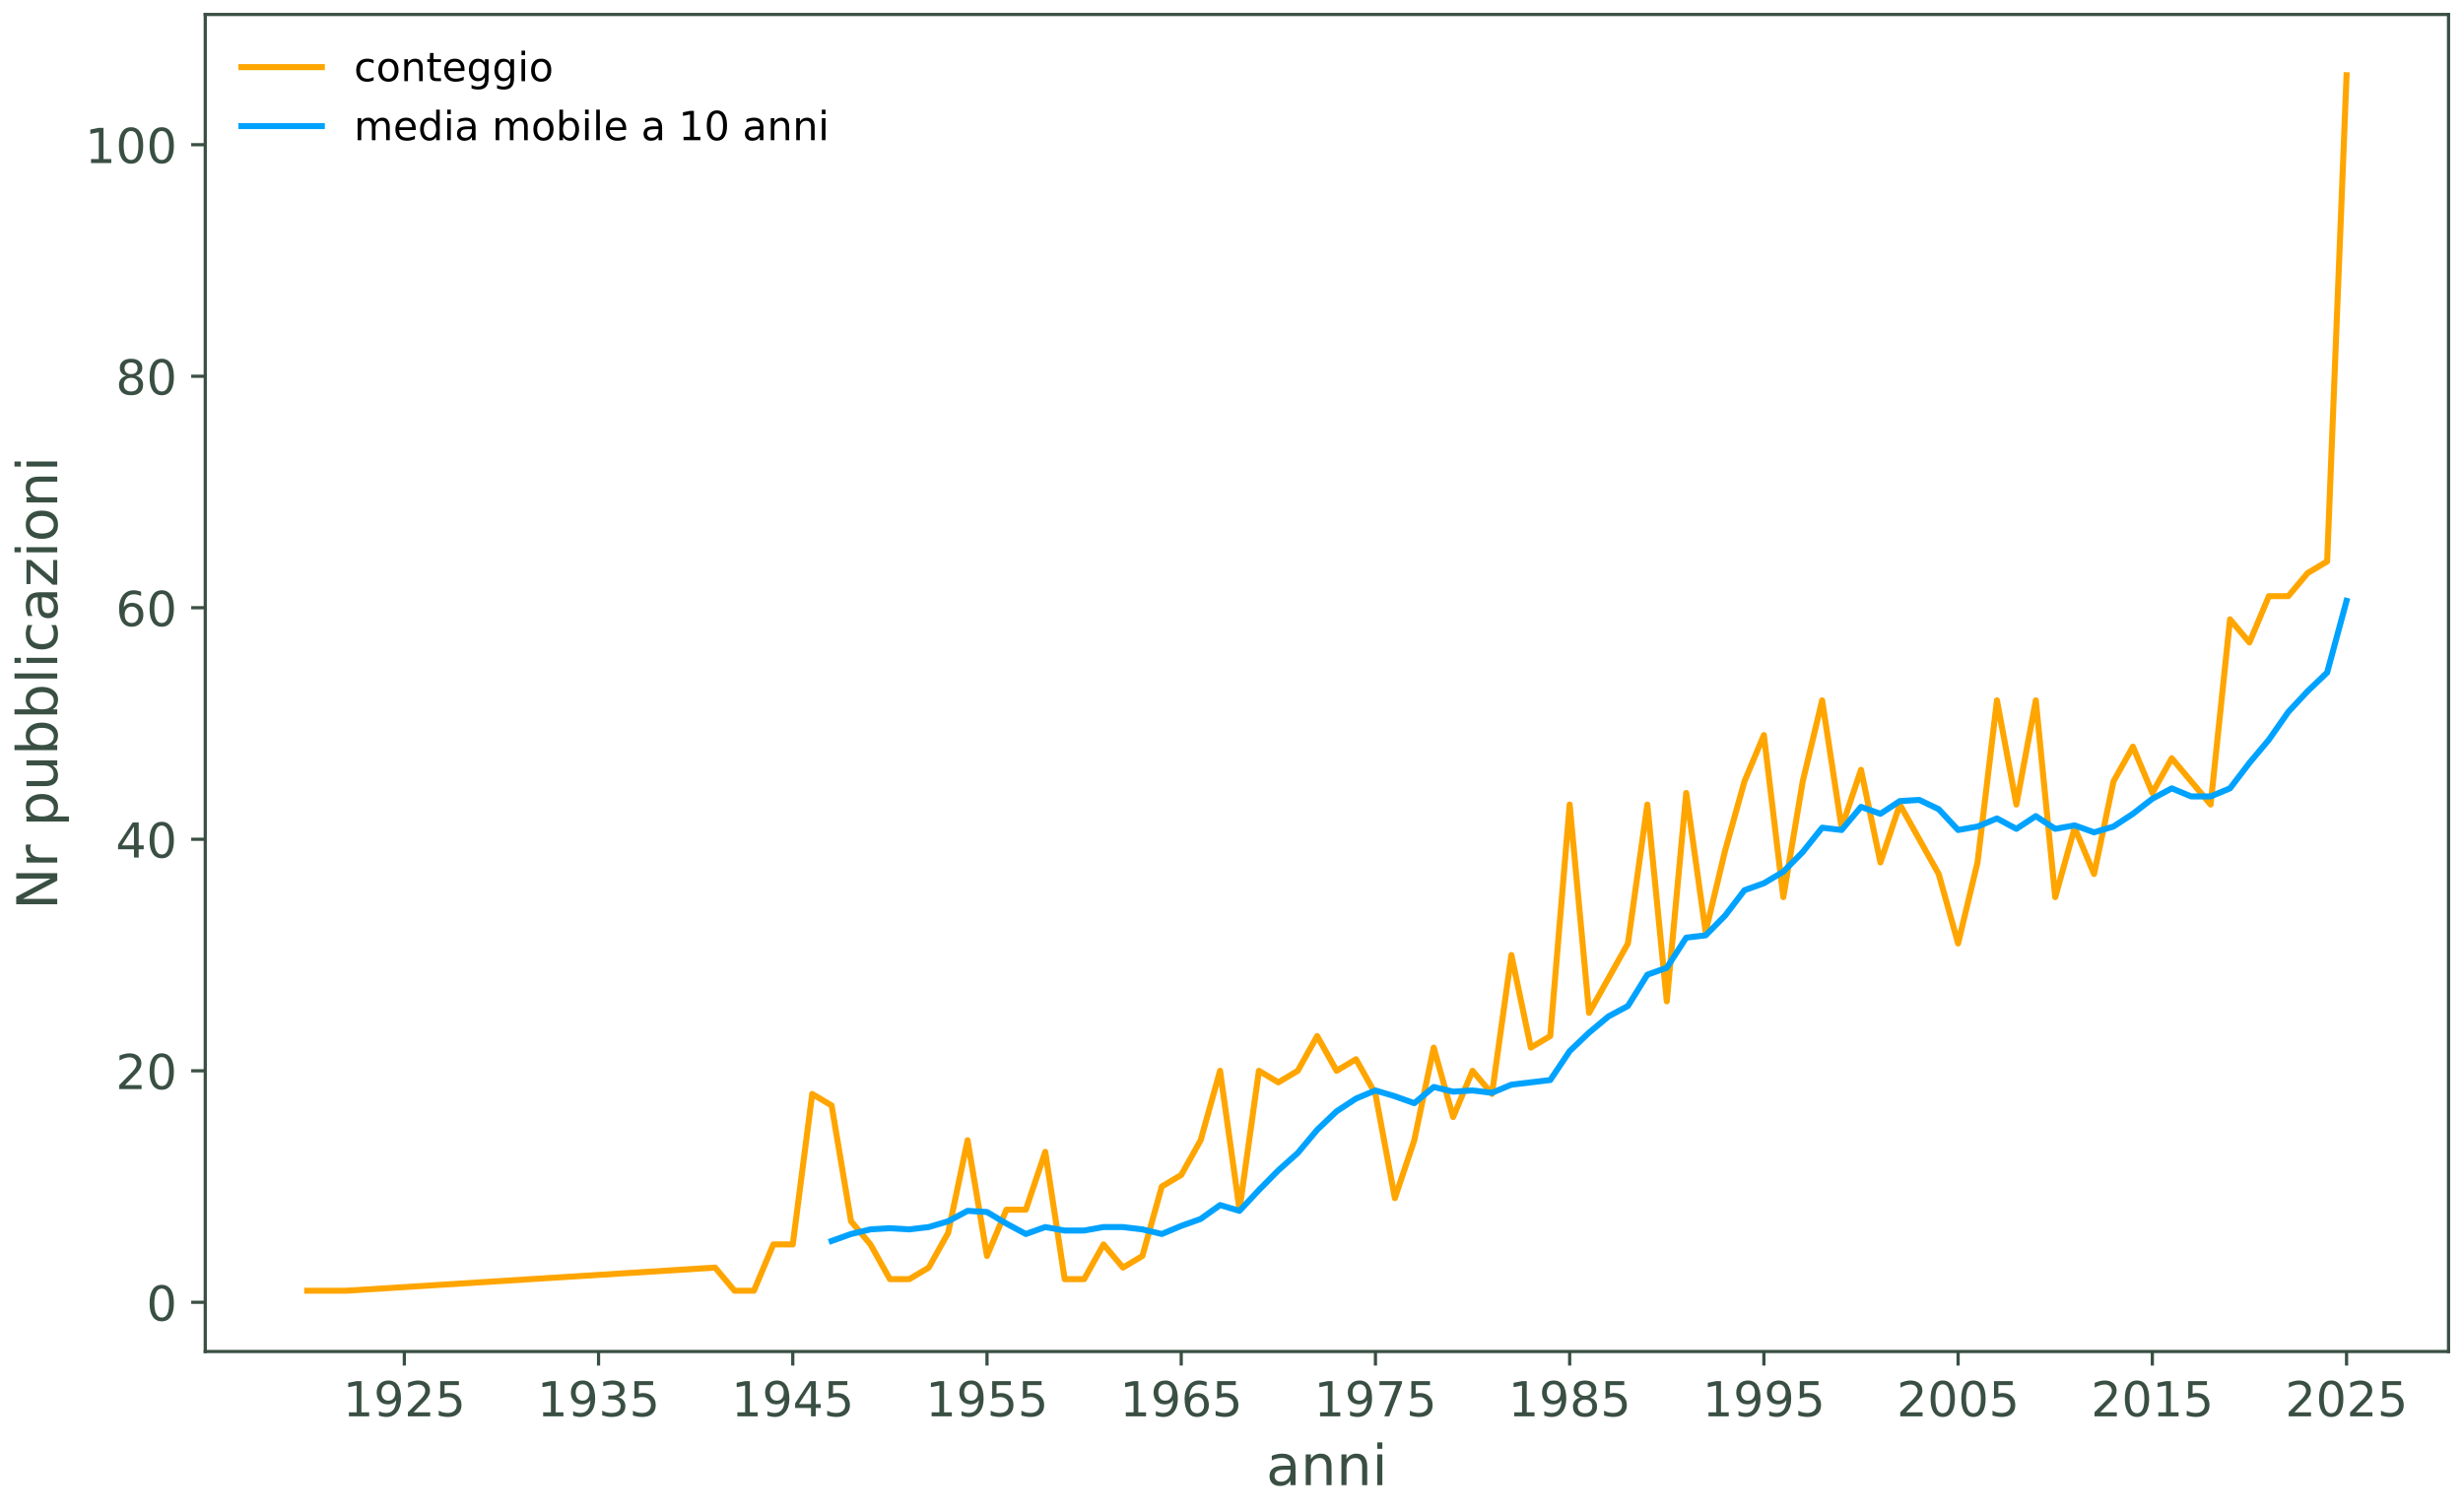
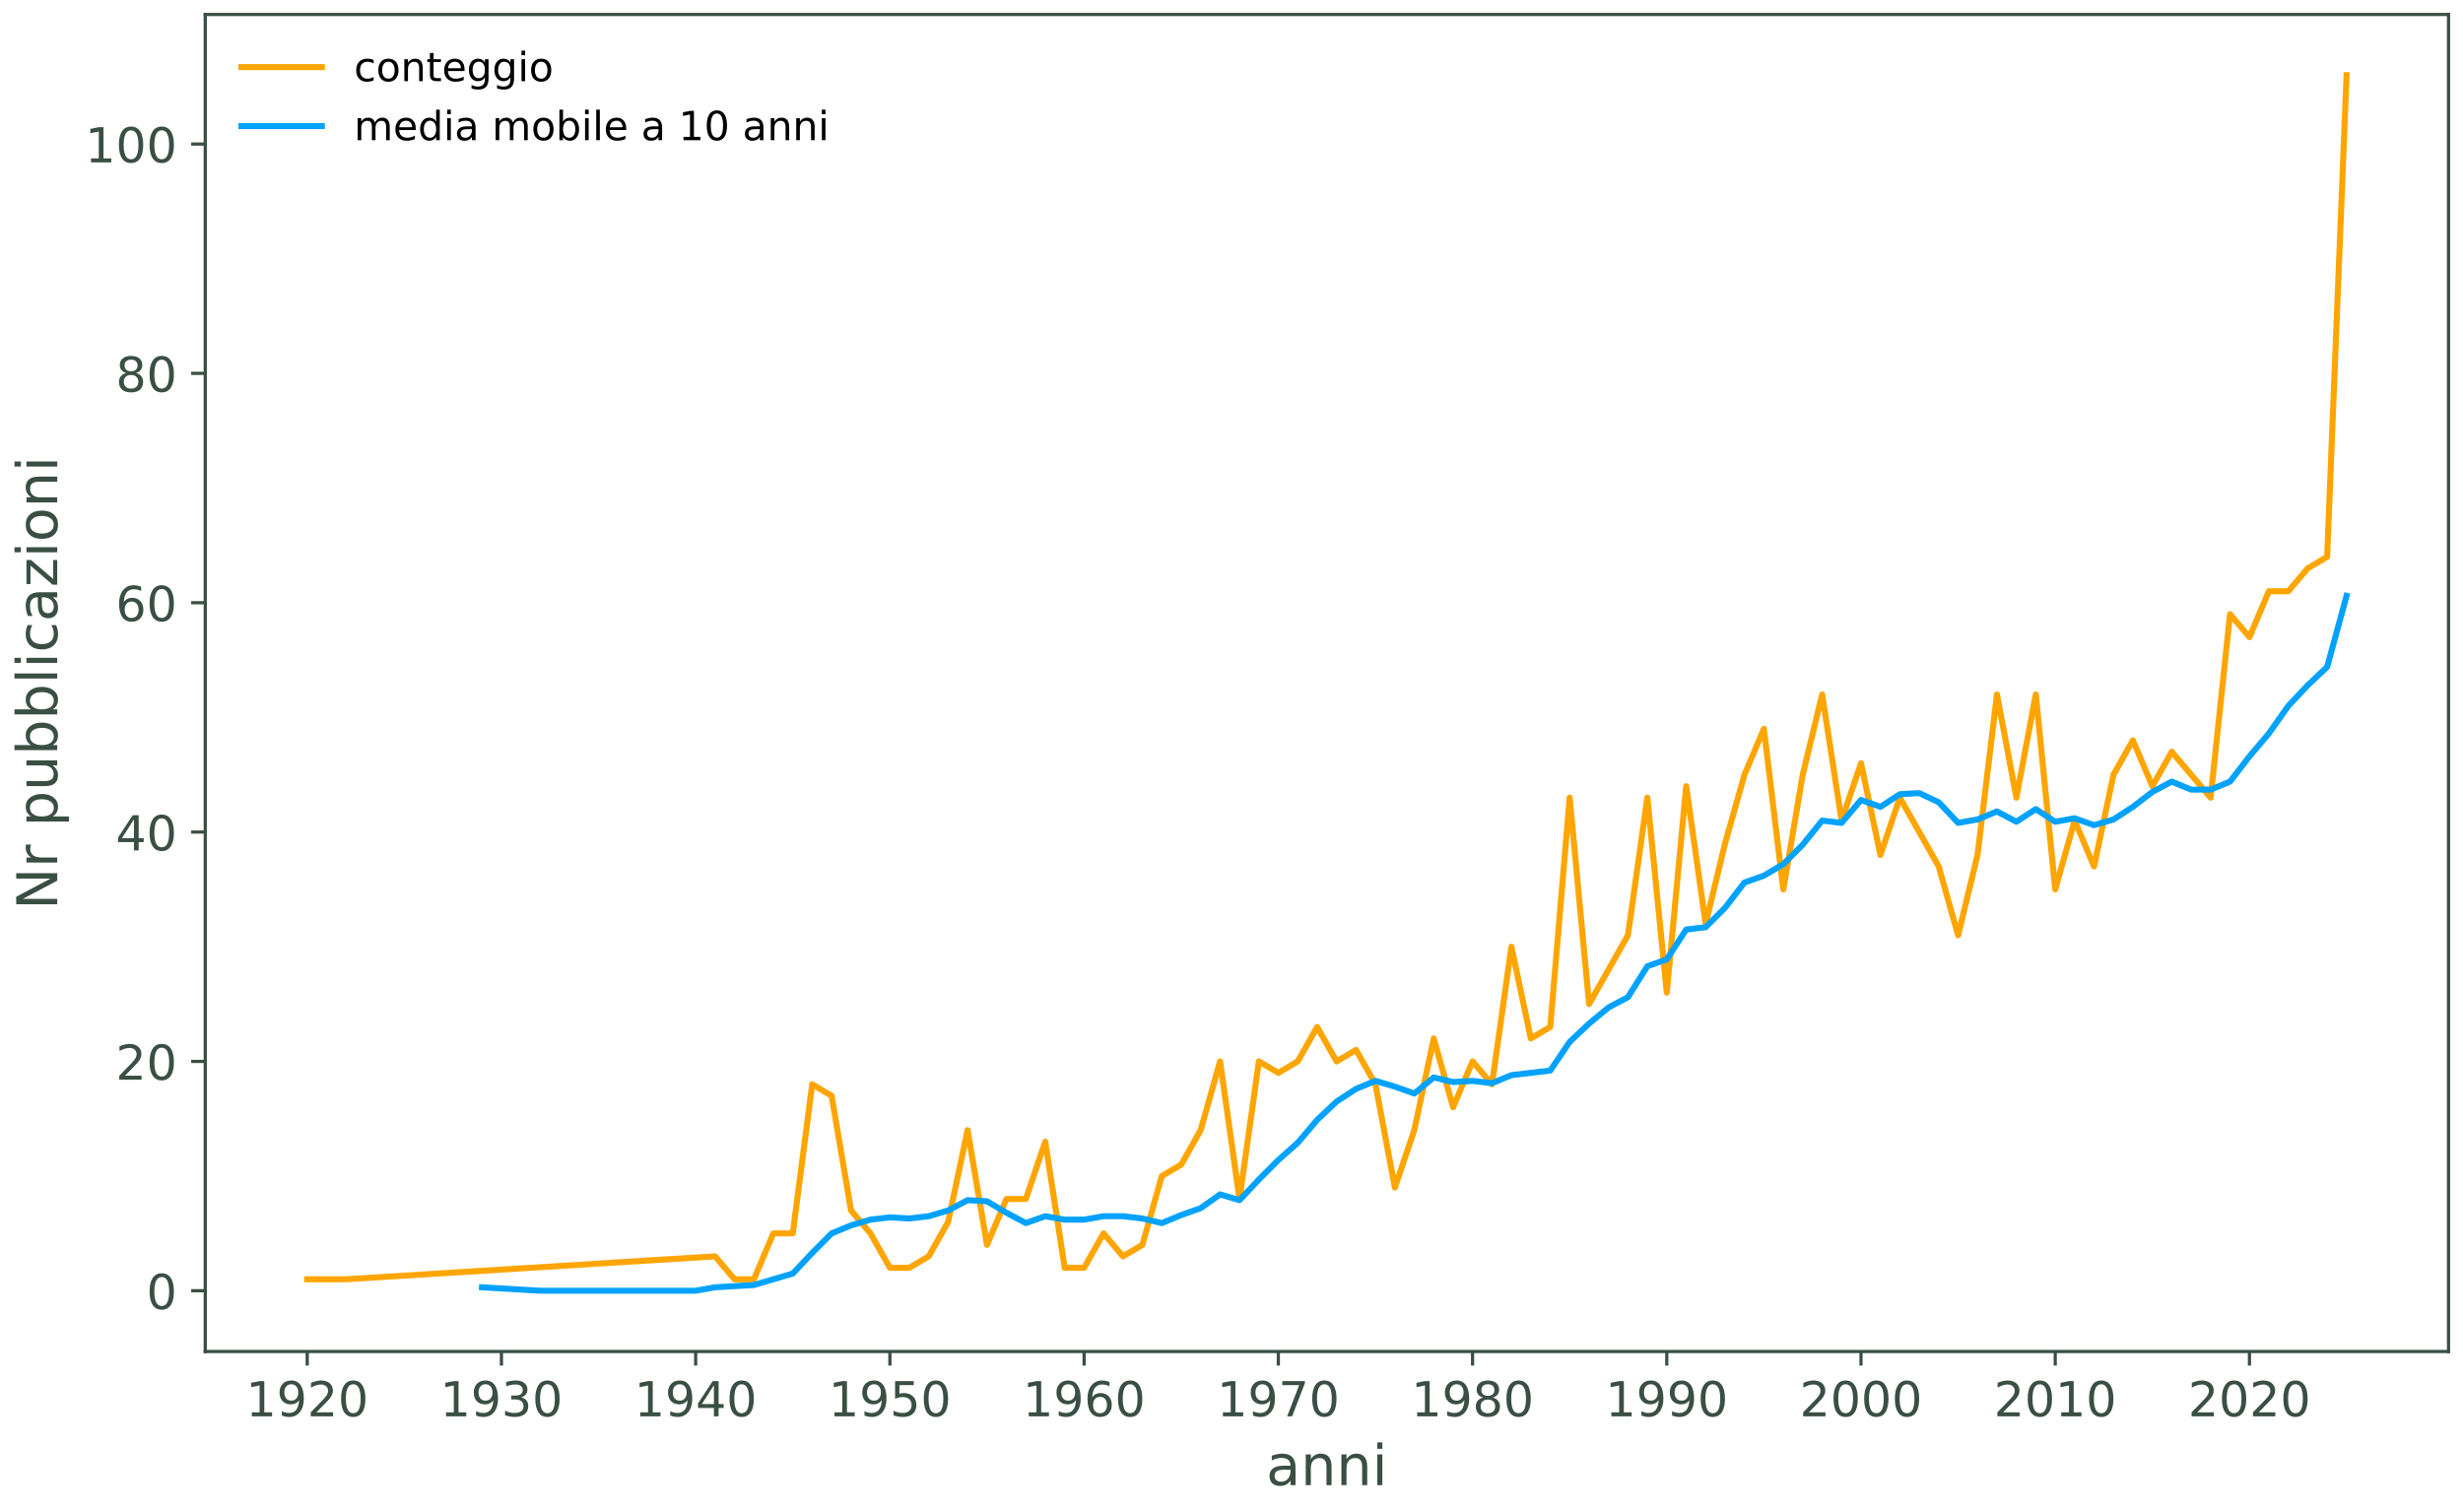
<svg xmlns="http://www.w3.org/2000/svg" xmlns:xlink="http://www.w3.org/1999/xlink" width="612.654pt" height="376.003pt" viewBox="0 0 612.654 376.003" version="1.1">
  <defs>
    <style type="text/css">*{stroke-linejoin: round; stroke-linecap: butt}</style>
  </defs>
  <g id="figure_1">
    <g id="patch_1">
      <path d="M 0 376.003  L 612.654 376.003  L 612.654 0  L 0 0  L 0 376.003  z " style="fill: none" />
    </g>
    <g id="axes_1">
      <g id="patch_2">
        <path d="M 51.054 336.24  L 609.054 336.24  L 609.054 3.6  L 51.054 3.6  L 51.054 336.24  z " style="fill: none" />
      </g>
      <g id="matplotlib.axis_1">
        <g id="xtick_1">
          <g id="line2d_1">
            <defs>
-               <path id="med7c247eee" d="M 0 0  L 0 3.5  " style="stroke: #3a4f43; stroke-width: 0.8" />
-             </defs>
-             <g>
-               <use xlink:href="#med7c247eee" x="100.574" y="336.24" style="fill: #3a4f43; stroke: #3a4f43; stroke-width: 0.8" />
+               <path id="m55cbb64f24" d="M 0 0  L 0 3.5  " style="stroke: #3a4f43; stroke-width: 0.8" />
+             </defs>
+             <g>
+               <use xlink:href="#m55cbb64f24" x="76.418" y="336.24" style="fill: #3a4f43; stroke: #3a4f43; stroke-width: 0.8" />
            </g>
          </g>
          <g id="text_1">
-             <g style="fill: #3a4f43" transform="translate(85.30386 352.3581) scale(0.12 -0.12)">
+             <g style="fill: #3a4f43" transform="translate(61.14801 352.3581) scale(0.12 -0.12)">
              <defs>
                <path id="DejaVuSans-31" d="M 794 531  L 1825 531  L 1825 4091  L 703 3866  L 703 4441  L 1819 4666  L 2450 4666  L 2450 531  L 3481 531  L 3481 0  L 794 0  L 794 531  z " transform="scale(0.015625)" />
                <path id="DejaVuSans-39" d="M 703 97  L 703 672  Q 941 559 1184 500  Q 1428 441 1663 441  Q 2288 441 2617 861  Q 2947 1281 2994 2138  Q 2813 1869 2534 1725  Q 2256 1581 1919 1581  Q 1219 1581 811 2004  Q 403 2428 403 3163  Q 403 3881 828 4315  Q 1253 4750 1959 4750  Q 2769 4750 3195 4129  Q 3622 3509 3622 2328  Q 3622 1225 3098 567  Q 2575 -91 1691 -91  Q 1453 -91 1209 -44  Q 966 3 703 97  z M 1959 2075  Q 2384 2075 2632 2365  Q 2881 2656 2881 3163  Q 2881 3666 2632 3958  Q 2384 4250 1959 4250  Q 1534 4250 1286 3958  Q 1038 3666 1038 3163  Q 1038 2656 1286 2365  Q 1534 2075 1959 2075  z " transform="scale(0.015625)" />
                <path id="DejaVuSans-32" d="M 1228 531  L 3431 531  L 3431 0  L 469 0  L 469 531  Q 828 903 1448 1529  Q 2069 2156 2228 2338  Q 2531 2678 2651 2914  Q 2772 3150 2772 3378  Q 2772 3750 2511 3984  Q 2250 4219 1831 4219  Q 1534 4219 1204 4116  Q 875 4013 500 3803  L 500 4441  Q 881 4594 1212 4672  Q 1544 4750 1819 4750  Q 2544 4750 2975 4387  Q 3406 4025 3406 3419  Q 3406 3131 3298 2873  Q 3191 2616 2906 2266  Q 2828 2175 2409 1742  Q 1991 1309 1228 531  z " transform="scale(0.015625)" />
-                 <path id="DejaVuSans-35" d="M 691 4666  L 3169 4666  L 3169 4134  L 1269 4134  L 1269 2991  Q 1406 3038 1543 3061  Q 1681 3084 1819 3084  Q 2600 3084 3056 2656  Q 3513 2228 3513 1497  Q 3513 744 3044 326  Q 2575 -91 1722 -91  Q 1428 -91 1123 -41  Q 819 9 494 109  L 494 744  Q 775 591 1075 516  Q 1375 441 1709 441  Q 2250 441 2565 725  Q 2881 1009 2881 1497  Q 2881 1984 2565 2268  Q 2250 2553 1709 2553  Q 1456 2553 1204 2497  Q 953 2441 691 2322  L 691 4666  z " transform="scale(0.015625)" />
+                 <path id="DejaVuSans-30" d="M 2034 4250  Q 1547 4250 1301 3770  Q 1056 3291 1056 2328  Q 1056 1369 1301 889  Q 1547 409 2034 409  Q 2525 409 2770 889  Q 3016 1369 3016 2328  Q 3016 3291 2770 3770  Q 2525 4250 2034 4250  z M 2034 4750  Q 2819 4750 3233 4129  Q 3647 3509 3647 2328  Q 3647 1150 3233 529  Q 2819 -91 2034 -91  Q 1250 -91 836 529  Q 422 1150 422 2328  Q 422 3509 836 4129  Q 1250 4750 2034 4750  z " transform="scale(0.015625)" />
              </defs>
              <use xlink:href="#DejaVuSans-31" />
              <use xlink:href="#DejaVuSans-39" transform="translate(63.62305 0)" />
              <use xlink:href="#DejaVuSans-32" transform="translate(127.2461 0)" />
-               <use xlink:href="#DejaVuSans-35" transform="translate(190.8691 0)" />
+               <use xlink:href="#DejaVuSans-30" transform="translate(190.8691 0)" />
            </g>
          </g>
        </g>
        <g id="xtick_2">
          <g id="line2d_2">
            <g>
-               <use xlink:href="#med7c247eee" x="148.886" y="336.24" style="fill: #3a4f43; stroke: #3a4f43; stroke-width: 0.8" />
+               <use xlink:href="#m55cbb64f24" x="124.73" y="336.24" style="fill: #3a4f43; stroke: #3a4f43; stroke-width: 0.8" />
            </g>
          </g>
          <g id="text_2">
-             <g style="fill: #3a4f43" transform="translate(133.6155 352.3581) scale(0.12 -0.12)">
+             <g style="fill: #3a4f43" transform="translate(109.4597 352.3581) scale(0.12 -0.12)">
              <defs>
                <path id="DejaVuSans-33" d="M 2597 2516  Q 3050 2419 3304 2112  Q 3559 1806 3559 1356  Q 3559 666 3084 287  Q 2609 -91 1734 -91  Q 1441 -91 1130 -33  Q 819 25 488 141  L 488 750  Q 750 597 1062 519  Q 1375 441 1716 441  Q 2309 441 2620 675  Q 2931 909 2931 1356  Q 2931 1769 2642 2001  Q 2353 2234 1838 2234  L 1294 2234  L 1294 2753  L 1863 2753  Q 2328 2753 2575 2939  Q 2822 3125 2822 3475  Q 2822 3834 2567 4026  Q 2313 4219 1838 4219  Q 1578 4219 1281 4162  Q 984 4106 628 3988  L 628 4550  Q 988 4650 1302 4700  Q 1616 4750 1894 4750  Q 2613 4750 3031 4423  Q 3450 4097 3450 3541  Q 3450 3153 3228 2886  Q 3006 2619 2597 2516  z " transform="scale(0.015625)" />
              </defs>
              <use xlink:href="#DejaVuSans-31" />
              <use xlink:href="#DejaVuSans-39" transform="translate(63.62305 0)" />
              <use xlink:href="#DejaVuSans-33" transform="translate(127.2461 0)" />
-               <use xlink:href="#DejaVuSans-35" transform="translate(190.8691 0)" />
+               <use xlink:href="#DejaVuSans-30" transform="translate(190.8691 0)" />
            </g>
          </g>
        </g>
        <g id="xtick_3">
          <g id="line2d_3">
            <g>
-               <use xlink:href="#med7c247eee" x="197.197" y="336.24" style="fill: #3a4f43; stroke: #3a4f43; stroke-width: 0.8" />
+               <use xlink:href="#m55cbb64f24" x="173.041" y="336.24" style="fill: #3a4f43; stroke: #3a4f43; stroke-width: 0.8" />
            </g>
          </g>
          <g id="text_3">
-             <g style="fill: #3a4f43" transform="translate(181.9272 352.3581) scale(0.12 -0.12)">
+             <g style="fill: #3a4f43" transform="translate(157.7714 352.3581) scale(0.12 -0.12)">
              <defs>
                <path id="DejaVuSans-34" d="M 2419 4116  L 825 1625  L 2419 1625  L 2419 4116  z M 2253 4666  L 3047 4666  L 3047 1625  L 3713 1625  L 3713 1100  L 3047 1100  L 3047 0  L 2419 0  L 2419 1100  L 313 1100  L 313 1709  L 2253 4666  z " transform="scale(0.015625)" />
              </defs>
              <use xlink:href="#DejaVuSans-31" />
              <use xlink:href="#DejaVuSans-39" transform="translate(63.62305 0)" />
              <use xlink:href="#DejaVuSans-34" transform="translate(127.2461 0)" />
-               <use xlink:href="#DejaVuSans-35" transform="translate(190.8691 0)" />
+               <use xlink:href="#DejaVuSans-30" transform="translate(190.8691 0)" />
            </g>
          </g>
        </g>
        <g id="xtick_4">
          <g id="line2d_4">
            <g>
-               <use xlink:href="#med7c247eee" x="245.509" y="336.24" style="fill: #3a4f43; stroke: #3a4f43; stroke-width: 0.8" />
+               <use xlink:href="#m55cbb64f24" x="221.353" y="336.24" style="fill: #3a4f43; stroke: #3a4f43; stroke-width: 0.8" />
            </g>
          </g>
          <g id="text_4">
-             <g style="fill: #3a4f43" transform="translate(230.2389 352.3581) scale(0.12 -0.12)">
+             <g style="fill: #3a4f43" transform="translate(206.0831 352.3581) scale(0.12 -0.12)">
+               <defs>
+                 <path id="DejaVuSans-35" d="M 691 4666  L 3169 4666  L 3169 4134  L 1269 4134  L 1269 2991  Q 1406 3038 1543 3061  Q 1681 3084 1819 3084  Q 2600 3084 3056 2656  Q 3513 2228 3513 1497  Q 3513 744 3044 326  Q 2575 -91 1722 -91  Q 1428 -91 1123 -41  Q 819 9 494 109  L 494 744  Q 775 591 1075 516  Q 1375 441 1709 441  Q 2250 441 2565 725  Q 2881 1009 2881 1497  Q 2881 1984 2565 2268  Q 2250 2553 1709 2553  Q 1456 2553 1204 2497  Q 953 2441 691 2322  L 691 4666  z " transform="scale(0.015625)" />
+               </defs>
              <use xlink:href="#DejaVuSans-31" />
              <use xlink:href="#DejaVuSans-39" transform="translate(63.62305 0)" />
              <use xlink:href="#DejaVuSans-35" transform="translate(127.2461 0)" />
-               <use xlink:href="#DejaVuSans-35" transform="translate(190.8691 0)" />
+               <use xlink:href="#DejaVuSans-30" transform="translate(190.8691 0)" />
            </g>
          </g>
        </g>
        <g id="xtick_5">
          <g id="line2d_5">
            <g>
-               <use xlink:href="#med7c247eee" x="293.821" y="336.24" style="fill: #3a4f43; stroke: #3a4f43; stroke-width: 0.8" />
+               <use xlink:href="#m55cbb64f24" x="269.665" y="336.24" style="fill: #3a4f43; stroke: #3a4f43; stroke-width: 0.8" />
            </g>
          </g>
          <g id="text_5">
-             <g style="fill: #3a4f43" transform="translate(278.5506 352.3581) scale(0.12 -0.12)">
+             <g style="fill: #3a4f43" transform="translate(254.3948 352.3581) scale(0.12 -0.12)">
              <defs>
                <path id="DejaVuSans-36" d="M 2113 2584  Q 1688 2584 1439 2293  Q 1191 2003 1191 1497  Q 1191 994 1439 701  Q 1688 409 2113 409  Q 2538 409 2786 701  Q 3034 994 3034 1497  Q 3034 2003 2786 2293  Q 2538 2584 2113 2584  z M 3366 4563  L 3366 3988  Q 3128 4100 2886 4159  Q 2644 4219 2406 4219  Q 1781 4219 1451 3797  Q 1122 3375 1075 2522  Q 1259 2794 1537 2939  Q 1816 3084 2150 3084  Q 2853 3084 3261 2657  Q 3669 2231 3669 1497  Q 3669 778 3244 343  Q 2819 -91 2113 -91  Q 1303 -91 875 529  Q 447 1150 447 2328  Q 447 3434 972 4092  Q 1497 4750 2381 4750  Q 2619 4750 2861 4703  Q 3103 4656 3366 4563  z " transform="scale(0.015625)" />
              </defs>
              <use xlink:href="#DejaVuSans-31" />
              <use xlink:href="#DejaVuSans-39" transform="translate(63.62305 0)" />
              <use xlink:href="#DejaVuSans-36" transform="translate(127.2461 0)" />
-               <use xlink:href="#DejaVuSans-35" transform="translate(190.8691 0)" />
+               <use xlink:href="#DejaVuSans-30" transform="translate(190.8691 0)" />
            </g>
          </g>
        </g>
        <g id="xtick_6">
          <g id="line2d_6">
            <g>
-               <use xlink:href="#med7c247eee" x="342.132" y="336.24" style="fill: #3a4f43; stroke: #3a4f43; stroke-width: 0.8" />
+               <use xlink:href="#m55cbb64f24" x="317.976" y="336.24" style="fill: #3a4f43; stroke: #3a4f43; stroke-width: 0.8" />
            </g>
          </g>
          <g id="text_6">
-             <g style="fill: #3a4f43" transform="translate(326.8623 352.3581) scale(0.12 -0.12)">
+             <g style="fill: #3a4f43" transform="translate(302.7065 352.3581) scale(0.12 -0.12)">
              <defs>
                <path id="DejaVuSans-37" d="M 525 4666  L 3525 4666  L 3525 4397  L 1831 0  L 1172 0  L 2766 4134  L 525 4134  L 525 4666  z " transform="scale(0.015625)" />
              </defs>
              <use xlink:href="#DejaVuSans-31" />
              <use xlink:href="#DejaVuSans-39" transform="translate(63.62305 0)" />
              <use xlink:href="#DejaVuSans-37" transform="translate(127.2461 0)" />
-               <use xlink:href="#DejaVuSans-35" transform="translate(190.8691 0)" />
+               <use xlink:href="#DejaVuSans-30" transform="translate(190.8691 0)" />
            </g>
          </g>
        </g>
        <g id="xtick_7">
          <g id="line2d_7">
            <g>
-               <use xlink:href="#med7c247eee" x="390.444" y="336.24" style="fill: #3a4f43; stroke: #3a4f43; stroke-width: 0.8" />
+               <use xlink:href="#m55cbb64f24" x="366.288" y="336.24" style="fill: #3a4f43; stroke: #3a4f43; stroke-width: 0.8" />
            </g>
          </g>
          <g id="text_7">
-             <g style="fill: #3a4f43" transform="translate(375.174 352.3581) scale(0.12 -0.12)">
+             <g style="fill: #3a4f43" transform="translate(351.0181 352.3581) scale(0.12 -0.12)">
              <defs>
                <path id="DejaVuSans-38" d="M 2034 2216  Q 1584 2216 1326 1975  Q 1069 1734 1069 1313  Q 1069 891 1326 650  Q 1584 409 2034 409  Q 2484 409 2743 651  Q 3003 894 3003 1313  Q 3003 1734 2745 1975  Q 2488 2216 2034 2216  z M 1403 2484  Q 997 2584 770 2862  Q 544 3141 544 3541  Q 544 4100 942 4425  Q 1341 4750 2034 4750  Q 2731 4750 3128 4425  Q 3525 4100 3525 3541  Q 3525 3141 3298 2862  Q 3072 2584 2669 2484  Q 3125 2378 3379 2068  Q 3634 1759 3634 1313  Q 3634 634 3220 271  Q 2806 -91 2034 -91  Q 1263 -91 848 271  Q 434 634 434 1313  Q 434 1759 690 2068  Q 947 2378 1403 2484  z M 1172 3481  Q 1172 3119 1398 2916  Q 1625 2713 2034 2713  Q 2441 2713 2670 2916  Q 2900 3119 2900 3481  Q 2900 3844 2670 4047  Q 2441 4250 2034 4250  Q 1625 4250 1398 4047  Q 1172 3844 1172 3481  z " transform="scale(0.015625)" />
              </defs>
              <use xlink:href="#DejaVuSans-31" />
              <use xlink:href="#DejaVuSans-39" transform="translate(63.62305 0)" />
              <use xlink:href="#DejaVuSans-38" transform="translate(127.2461 0)" />
-               <use xlink:href="#DejaVuSans-35" transform="translate(190.8691 0)" />
+               <use xlink:href="#DejaVuSans-30" transform="translate(190.8691 0)" />
            </g>
          </g>
        </g>
        <g id="xtick_8">
          <g id="line2d_8">
            <g>
-               <use xlink:href="#med7c247eee" x="438.756" y="336.24" style="fill: #3a4f43; stroke: #3a4f43; stroke-width: 0.8" />
+               <use xlink:href="#m55cbb64f24" x="414.6" y="336.24" style="fill: #3a4f43; stroke: #3a4f43; stroke-width: 0.8" />
            </g>
          </g>
          <g id="text_8">
-             <g style="fill: #3a4f43" transform="translate(423.4857 352.3581) scale(0.12 -0.12)">
+             <g style="fill: #3a4f43" transform="translate(399.3298 352.3581) scale(0.12 -0.12)">
              <use xlink:href="#DejaVuSans-31" />
              <use xlink:href="#DejaVuSans-39" transform="translate(63.62305 0)" />
              <use xlink:href="#DejaVuSans-39" transform="translate(127.2461 0)" />
-               <use xlink:href="#DejaVuSans-35" transform="translate(190.8691 0)" />
+               <use xlink:href="#DejaVuSans-30" transform="translate(190.8691 0)" />
            </g>
          </g>
        </g>
        <g id="xtick_9">
          <g id="line2d_9">
            <g>
-               <use xlink:href="#med7c247eee" x="487.067" y="336.24" style="fill: #3a4f43; stroke: #3a4f43; stroke-width: 0.8" />
+               <use xlink:href="#m55cbb64f24" x="462.912" y="336.24" style="fill: #3a4f43; stroke: #3a4f43; stroke-width: 0.8" />
            </g>
          </g>
          <g id="text_9">
-             <g style="fill: #3a4f43" transform="translate(471.7974 352.3581) scale(0.12 -0.12)">
-               <defs>
-                 <path id="DejaVuSans-30" d="M 2034 4250  Q 1547 4250 1301 3770  Q 1056 3291 1056 2328  Q 1056 1369 1301 889  Q 1547 409 2034 409  Q 2525 409 2770 889  Q 3016 1369 3016 2328  Q 3016 3291 2770 3770  Q 2525 4250 2034 4250  z M 2034 4750  Q 2819 4750 3233 4129  Q 3647 3509 3647 2328  Q 3647 1150 3233 529  Q 2819 -91 2034 -91  Q 1250 -91 836 529  Q 422 1150 422 2328  Q 422 3509 836 4129  Q 1250 4750 2034 4750  z " transform="scale(0.015625)" />
-               </defs>
+             <g style="fill: #3a4f43" transform="translate(447.6415 352.3581) scale(0.12 -0.12)">
              <use xlink:href="#DejaVuSans-32" />
              <use xlink:href="#DejaVuSans-30" transform="translate(63.62305 0)" />
              <use xlink:href="#DejaVuSans-30" transform="translate(127.2461 0)" />
-               <use xlink:href="#DejaVuSans-35" transform="translate(190.8691 0)" />
+               <use xlink:href="#DejaVuSans-30" transform="translate(190.8691 0)" />
            </g>
          </g>
        </g>
        <g id="xtick_10">
          <g id="line2d_10">
            <g>
-               <use xlink:href="#med7c247eee" x="535.379" y="336.24" style="fill: #3a4f43; stroke: #3a4f43; stroke-width: 0.8" />
+               <use xlink:href="#m55cbb64f24" x="511.223" y="336.24" style="fill: #3a4f43; stroke: #3a4f43; stroke-width: 0.8" />
            </g>
          </g>
          <g id="text_10">
-             <g style="fill: #3a4f43" transform="translate(520.1091 352.3581) scale(0.12 -0.12)">
+             <g style="fill: #3a4f43" transform="translate(495.9532 352.3581) scale(0.12 -0.12)">
              <use xlink:href="#DejaVuSans-32" />
              <use xlink:href="#DejaVuSans-30" transform="translate(63.62305 0)" />
              <use xlink:href="#DejaVuSans-31" transform="translate(127.2461 0)" />
-               <use xlink:href="#DejaVuSans-35" transform="translate(190.8691 0)" />
+               <use xlink:href="#DejaVuSans-30" transform="translate(190.8691 0)" />
            </g>
          </g>
        </g>
        <g id="xtick_11">
          <g id="line2d_11">
            <g>
-               <use xlink:href="#med7c247eee" x="583.691" y="336.24" style="fill: #3a4f43; stroke: #3a4f43; stroke-width: 0.8" />
+               <use xlink:href="#m55cbb64f24" x="559.535" y="336.24" style="fill: #3a4f43; stroke: #3a4f43; stroke-width: 0.8" />
            </g>
          </g>
          <g id="text_11">
-             <g style="fill: #3a4f43" transform="translate(568.4207 352.3581) scale(0.12 -0.12)">
+             <g style="fill: #3a4f43" transform="translate(544.2649 352.3581) scale(0.12 -0.12)">
              <use xlink:href="#DejaVuSans-32" />
              <use xlink:href="#DejaVuSans-30" transform="translate(63.62305 0)" />
              <use xlink:href="#DejaVuSans-32" transform="translate(127.2461 0)" />
-               <use xlink:href="#DejaVuSans-35" transform="translate(190.8691 0)" />
+               <use xlink:href="#DejaVuSans-30" transform="translate(190.8691 0)" />
            </g>
          </g>
        </g>
        <g id="text_12">
          <g style="fill: #3a4f43" transform="translate(314.9475 369.4916) scale(0.14 -0.14)">
            <defs>
              <path id="DejaVuSans-61" d="M 2194 1759  Q 1497 1759 1228 1600  Q 959 1441 959 1056  Q 959 750 1161 570  Q 1363 391 1709 391  Q 2188 391 2477 730  Q 2766 1069 2766 1631  L 2766 1759  L 2194 1759  z M 3341 1997  L 3341 0  L 2766 0  L 2766 531  Q 2569 213 2275 61  Q 1981 -91 1556 -91  Q 1019 -91 701 211  Q 384 513 384 1019  Q 384 1609 779 1909  Q 1175 2209 1959 2209  L 2766 2209  L 2766 2266  Q 2766 2663 2505 2880  Q 2244 3097 1772 3097  Q 1472 3097 1187 3025  Q 903 2953 641 2809  L 641 3341  Q 956 3463 1253 3523  Q 1550 3584 1831 3584  Q 2591 3584 2966 3190  Q 3341 2797 3341 1997  z " transform="scale(0.015625)" />
              <path id="DejaVuSans-6e" d="M 3513 2113  L 3513 0  L 2938 0  L 2938 2094  Q 2938 2591 2744 2837  Q 2550 3084 2163 3084  Q 1697 3084 1428 2787  Q 1159 2491 1159 1978  L 1159 0  L 581 0  L 581 3500  L 1159 3500  L 1159 2956  Q 1366 3272 1645 3428  Q 1925 3584 2291 3584  Q 2894 3584 3203 3211  Q 3513 2838 3513 2113  z " transform="scale(0.015625)" />
              <path id="DejaVuSans-69" d="M 603 3500  L 1178 3500  L 1178 0  L 603 0  L 603 3500  z M 603 4863  L 1178 4863  L 1178 4134  L 603 4134  L 603 4863  z " transform="scale(0.015625)" />
            </defs>
            <use xlink:href="#DejaVuSans-61" />
            <use xlink:href="#DejaVuSans-6e" transform="translate(61.2793 0)" />
            <use xlink:href="#DejaVuSans-6e" transform="translate(124.6582 0)" />
            <use xlink:href="#DejaVuSans-69" transform="translate(188.0371 0)" />
          </g>
        </g>
      </g>
      <g id="matplotlib.axis_2">
        <g id="ytick_1">
          <g id="line2d_12">
            <defs>
-               <path id="mcaffa950f3" d="M 0 0  L -3.5 0  " style="stroke: #3a4f43; stroke-width: 0.8" />
-             </defs>
-             <g>
-               <use xlink:href="#mcaffa950f3" x="51.054" y="324" style="fill: #3a4f43; stroke: #3a4f43; stroke-width: 0.8" />
+               <path id="m01765d067a" d="M 0 0  L -3.5 0  " style="stroke: #3a4f43; stroke-width: 0.8" />
+             </defs>
+             <g>
+               <use xlink:href="#m01765d067a" x="51.054" y="321.12" style="fill: #3a4f43; stroke: #3a4f43; stroke-width: 0.8" />
            </g>
          </g>
          <g id="text_13">
-             <g style="fill: #3a4f43" transform="translate(36.41938 328.5591) scale(0.12 -0.12)">
+             <g style="fill: #3a4f43" transform="translate(36.41938 325.6791) scale(0.12 -0.12)">
              <use xlink:href="#DejaVuSans-30" />
            </g>
          </g>
        </g>
        <g id="ytick_2">
          <g id="line2d_13">
            <g>
-               <use xlink:href="#mcaffa950f3" x="51.054" y="266.4" style="fill: #3a4f43; stroke: #3a4f43; stroke-width: 0.8" />
+               <use xlink:href="#m01765d067a" x="51.054" y="264.063" style="fill: #3a4f43; stroke: #3a4f43; stroke-width: 0.8" />
            </g>
          </g>
          <g id="text_14">
-             <g style="fill: #3a4f43" transform="translate(28.78438 270.9591) scale(0.12 -0.12)">
+             <g style="fill: #3a4f43" transform="translate(28.78438 268.6225) scale(0.12 -0.12)">
              <use xlink:href="#DejaVuSans-32" />
              <use xlink:href="#DejaVuSans-30" transform="translate(63.62305 0)" />
            </g>
          </g>
        </g>
        <g id="ytick_3">
          <g id="line2d_14">
            <g>
-               <use xlink:href="#mcaffa950f3" x="51.054" y="208.8" style="fill: #3a4f43; stroke: #3a4f43; stroke-width: 0.8" />
+               <use xlink:href="#m01765d067a" x="51.054" y="207.007" style="fill: #3a4f43; stroke: #3a4f43; stroke-width: 0.8" />
            </g>
          </g>
          <g id="text_15">
-             <g style="fill: #3a4f43" transform="translate(28.78438 213.3591) scale(0.12 -0.12)">
+             <g style="fill: #3a4f43" transform="translate(28.78438 211.5659) scale(0.12 -0.12)">
              <use xlink:href="#DejaVuSans-34" />
              <use xlink:href="#DejaVuSans-30" transform="translate(63.62305 0)" />
            </g>
          </g>
        </g>
        <g id="ytick_4">
          <g id="line2d_15">
            <g>
-               <use xlink:href="#mcaffa950f3" x="51.054" y="151.2" style="fill: #3a4f43; stroke: #3a4f43; stroke-width: 0.8" />
+               <use xlink:href="#m01765d067a" x="51.054" y="149.95" style="fill: #3a4f43; stroke: #3a4f43; stroke-width: 0.8" />
            </g>
          </g>
          <g id="text_16">
-             <g style="fill: #3a4f43" transform="translate(28.78438 155.7591) scale(0.12 -0.12)">
+             <g style="fill: #3a4f43" transform="translate(28.78438 154.5093) scale(0.12 -0.12)">
              <use xlink:href="#DejaVuSans-36" />
              <use xlink:href="#DejaVuSans-30" transform="translate(63.62305 0)" />
            </g>
          </g>
        </g>
        <g id="ytick_5">
          <g id="line2d_16">
            <g>
-               <use xlink:href="#mcaffa950f3" x="51.054" y="93.6" style="fill: #3a4f43; stroke: #3a4f43; stroke-width: 0.8" />
+               <use xlink:href="#m01765d067a" x="51.054" y="92.894" style="fill: #3a4f43; stroke: #3a4f43; stroke-width: 0.8" />
            </g>
          </g>
          <g id="text_17">
-             <g style="fill: #3a4f43" transform="translate(28.78438 98.15906) scale(0.12 -0.12)">
+             <g style="fill: #3a4f43" transform="translate(28.78438 97.45265) scale(0.12 -0.12)">
              <use xlink:href="#DejaVuSans-38" />
              <use xlink:href="#DejaVuSans-30" transform="translate(63.62305 0)" />
            </g>
          </g>
        </g>
        <g id="ytick_6">
          <g id="line2d_17">
            <g>
-               <use xlink:href="#mcaffa950f3" x="51.054" y="36" style="fill: #3a4f43; stroke: #3a4f43; stroke-width: 0.8" />
+               <use xlink:href="#m01765d067a" x="51.054" y="35.837" style="fill: #3a4f43; stroke: #3a4f43; stroke-width: 0.8" />
            </g>
          </g>
          <g id="text_18">
-             <g style="fill: #3a4f43" transform="translate(21.14937 40.55906) scale(0.12 -0.12)">
+             <g style="fill: #3a4f43" transform="translate(21.14937 40.39604) scale(0.12 -0.12)">
              <use xlink:href="#DejaVuSans-31" />
              <use xlink:href="#DejaVuSans-30" transform="translate(63.62305 0)" />
              <use xlink:href="#DejaVuSans-30" transform="translate(127.2461 0)" />
            </g>
          </g>
        </g>
        <g id="text_19">
          <g style="fill: #3a4f43" transform="translate(14.23781 226.3378) rotate(-90) scale(0.14 -0.14)">
            <defs>
              <path id="DejaVuSans-4e" d="M 628 4666  L 1478 4666  L 3547 763  L 3547 4666  L 4159 4666  L 4159 0  L 3309 0  L 1241 3903  L 1241 0  L 628 0  L 628 4666  z " transform="scale(0.015625)" />
              <path id="DejaVuSans-72" d="M 2631 2963  Q 2534 3019 2420 3045  Q 2306 3072 2169 3072  Q 1681 3072 1420 2755  Q 1159 2438 1159 1844  L 1159 0  L 581 0  L 581 3500  L 1159 3500  L 1159 2956  Q 1341 3275 1631 3429  Q 1922 3584 2338 3584  Q 2397 3584 2469 3576  Q 2541 3569 2628 3553  L 2631 2963  z " transform="scale(0.015625)" />
              <path id="DejaVuSans-20" transform="scale(0.015625)" />
              <path id="DejaVuSans-70" d="M 1159 525  L 1159 -1331  L 581 -1331  L 581 3500  L 1159 3500  L 1159 2969  Q 1341 3281 1617 3432  Q 1894 3584 2278 3584  Q 2916 3584 3314 3078  Q 3713 2572 3713 1747  Q 3713 922 3314 415  Q 2916 -91 2278 -91  Q 1894 -91 1617 61  Q 1341 213 1159 525  z M 3116 1747  Q 3116 2381 2855 2742  Q 2594 3103 2138 3103  Q 1681 3103 1420 2742  Q 1159 2381 1159 1747  Q 1159 1113 1420 752  Q 1681 391 2138 391  Q 2594 391 2855 752  Q 3116 1113 3116 1747  z " transform="scale(0.015625)" />
              <path id="DejaVuSans-75" d="M 544 1381  L 544 3500  L 1119 3500  L 1119 1403  Q 1119 906 1312 657  Q 1506 409 1894 409  Q 2359 409 2629 706  Q 2900 1003 2900 1516  L 2900 3500  L 3475 3500  L 3475 0  L 2900 0  L 2900 538  Q 2691 219 2414 64  Q 2138 -91 1772 -91  Q 1169 -91 856 284  Q 544 659 544 1381  z M 1991 3584  L 1991 3584  z " transform="scale(0.015625)" />
              <path id="DejaVuSans-62" d="M 3116 1747  Q 3116 2381 2855 2742  Q 2594 3103 2138 3103  Q 1681 3103 1420 2742  Q 1159 2381 1159 1747  Q 1159 1113 1420 752  Q 1681 391 2138 391  Q 2594 391 2855 752  Q 3116 1113 3116 1747  z M 1159 2969  Q 1341 3281 1617 3432  Q 1894 3584 2278 3584  Q 2916 3584 3314 3078  Q 3713 2572 3713 1747  Q 3713 922 3314 415  Q 2916 -91 2278 -91  Q 1894 -91 1617 61  Q 1341 213 1159 525  L 1159 0  L 581 0  L 581 4863  L 1159 4863  L 1159 2969  z " transform="scale(0.015625)" />
              <path id="DejaVuSans-6c" d="M 603 4863  L 1178 4863  L 1178 0  L 603 0  L 603 4863  z " transform="scale(0.015625)" />
              <path id="DejaVuSans-63" d="M 3122 3366  L 3122 2828  Q 2878 2963 2633 3030  Q 2388 3097 2138 3097  Q 1578 3097 1268 2742  Q 959 2388 959 1747  Q 959 1106 1268 751  Q 1578 397 2138 397  Q 2388 397 2633 464  Q 2878 531 3122 666  L 3122 134  Q 2881 22 2623 -34  Q 2366 -91 2075 -91  Q 1284 -91 818 406  Q 353 903 353 1747  Q 353 2603 823 3093  Q 1294 3584 2113 3584  Q 2378 3584 2631 3529  Q 2884 3475 3122 3366  z " transform="scale(0.015625)" />
              <path id="DejaVuSans-7a" d="M 353 3500  L 3084 3500  L 3084 2975  L 922 459  L 3084 459  L 3084 0  L 275 0  L 275 525  L 2438 3041  L 353 3041  L 353 3500  z " transform="scale(0.015625)" />
              <path id="DejaVuSans-6f" d="M 1959 3097  Q 1497 3097 1228 2736  Q 959 2375 959 1747  Q 959 1119 1226 758  Q 1494 397 1959 397  Q 2419 397 2687 759  Q 2956 1122 2956 1747  Q 2956 2369 2687 2733  Q 2419 3097 1959 3097  z M 1959 3584  Q 2709 3584 3137 3096  Q 3566 2609 3566 1747  Q 3566 888 3137 398  Q 2709 -91 1959 -91  Q 1206 -91 779 398  Q 353 888 353 1747  Q 353 2609 779 3096  Q 1206 3584 1959 3584  z " transform="scale(0.015625)" />
            </defs>
            <use xlink:href="#DejaVuSans-4e" />
            <use xlink:href="#DejaVuSans-72" transform="translate(74.80469 0)" />
            <use xlink:href="#DejaVuSans-20" transform="translate(115.918 0)" />
            <use xlink:href="#DejaVuSans-70" transform="translate(147.7051 0)" />
            <use xlink:href="#DejaVuSans-75" transform="translate(211.1816 0)" />
            <use xlink:href="#DejaVuSans-62" transform="translate(274.5605 0)" />
            <use xlink:href="#DejaVuSans-62" transform="translate(338.0371 0)" />
            <use xlink:href="#DejaVuSans-6c" transform="translate(401.5137 0)" />
            <use xlink:href="#DejaVuSans-69" transform="translate(429.2969 0)" />
            <use xlink:href="#DejaVuSans-63" transform="translate(457.0801 0)" />
            <use xlink:href="#DejaVuSans-61" transform="translate(512.0605 0)" />
            <use xlink:href="#DejaVuSans-7a" transform="translate(573.3398 0)" />
            <use xlink:href="#DejaVuSans-69" transform="translate(625.8301 0)" />
            <use xlink:href="#DejaVuSans-6f" transform="translate(653.6133 0)" />
            <use xlink:href="#DejaVuSans-6e" transform="translate(714.7949 0)" />
            <use xlink:href="#DejaVuSans-69" transform="translate(778.1738 0)" />
          </g>
        </g>
      </g>
      <g id="line2d_18">
-         <path d="M 583.691 18.72  L 578.86 139.68  L 574.028 142.56  L 569.197 148.32  L 564.366 148.32  L 559.535 159.84  L 554.704 154.08  L 549.873 200.16  L 545.041 194.4  L 540.21 188.64  L 535.379 197.28  L 530.548 185.76  L 525.717 194.4  L 520.886 217.44  L 516.054 205.92  L 511.223 223.2  L 506.392 174.24  L 501.561 200.16  L 496.73 174.24  L 491.899 214.56  L 487.067 234.72  L 482.236 217.44  L 477.405 208.8  L 472.574 200.16  L 467.743 214.56  L 462.912 191.52  L 458.08 205.92  L 453.249 174.24  L 448.418 194.4  L 443.587 223.2  L 438.756 182.88  L 433.925 194.4  L 429.093 211.68  L 424.262 231.84  L 419.431 197.28  L 414.6 249.12  L 409.769 200.16  L 404.937 234.72  L 400.106 243.36  L 395.275 252  L 390.444 200.16  L 385.613 257.76  L 380.782 260.64  L 375.95 237.6  L 371.119 272.16  L 366.288 266.4  L 361.457 277.92  L 356.626 260.64  L 351.795 283.68  L 346.963 298.08  L 342.132 272.16  L 337.301 263.52  L 332.47 266.4  L 327.639 257.76  L 322.808 266.4  L 317.976 269.28  L 313.145 266.4  L 308.314 300.96  L 303.483 266.4  L 298.652 283.68  L 293.821 292.32  L 288.989 295.2  L 284.158 312.48  L 279.327 315.36  L 274.496 309.6  L 269.665 318.24  L 264.834 318.24  L 260.002 286.56  L 255.171 300.96  L 250.34 300.96  L 245.509 312.48  L 240.678 283.68  L 235.847 306.72  L 231.015 315.36  L 226.184 318.24  L 221.353 318.24  L 216.522 309.6  L 211.691 303.84  L 206.86 275.04  L 202.028 272.16  L 197.197 309.6  L 192.366 309.6  L 187.535 321.12  L 182.704 321.12  L 177.873 315.36  L 86.08 321.12  L 81.249 321.12  L 76.418 321.12  " clip-path="url(#p7c2ac9a5d8)" style="fill: none; stroke: #ffa500; stroke-width: 1.5; stroke-linecap: square" />
+         <path d="M 583.691 18.72  L 578.86 138.539  L 574.028 141.392  L 569.197 147.097  L 564.366 147.097  L 559.535 158.509  L 554.704 152.803  L 549.873 198.448  L 545.041 192.743  L 540.21 187.037  L 535.379 195.595  L 530.548 184.184  L 525.717 192.743  L 520.886 215.565  L 516.054 204.154  L 511.223 221.271  L 506.392 172.773  L 501.561 198.448  L 496.73 172.773  L 491.899 212.712  L 487.067 232.682  L 482.236 215.565  L 477.405 207.007  L 472.574 198.448  L 467.743 212.712  L 462.912 189.89  L 458.08 204.154  L 453.249 172.773  L 448.418 192.743  L 443.587 221.271  L 438.756 181.331  L 433.925 192.743  L 429.093 209.86  L 424.262 229.829  L 419.431 195.595  L 414.6 246.946  L 409.769 198.448  L 404.937 232.682  L 400.106 241.241  L 395.275 249.799  L 390.444 198.448  L 385.613 255.505  L 380.782 258.358  L 375.95 235.535  L 371.119 269.769  L 366.288 264.063  L 361.457 275.475  L 356.626 258.358  L 351.795 281.18  L 346.963 295.445  L 342.132 269.769  L 337.301 261.211  L 332.47 264.063  L 327.639 255.505  L 322.808 264.063  L 317.976 266.916  L 313.145 264.063  L 308.314 298.297  L 303.483 264.063  L 298.652 281.18  L 293.821 289.739  L 288.989 292.592  L 284.158 309.709  L 279.327 312.562  L 274.496 306.856  L 269.665 315.414  L 264.834 315.414  L 260.002 284.033  L 255.171 298.297  L 250.34 298.297  L 245.509 309.709  L 240.678 281.18  L 235.847 304.003  L 231.015 312.562  L 226.184 315.414  L 221.353 315.414  L 216.522 306.856  L 211.691 301.15  L 206.86 272.622  L 202.028 269.769  L 197.197 306.856  L 192.366 306.856  L 187.535 318.267  L 182.704 318.267  L 177.873 312.562  L 86.08 318.267  L 81.249 318.267  L 76.418 318.267  " clip-path="url(#pad9c186595)" style="fill: none; stroke: #ffa500; stroke-width: 1.5; stroke-linecap: square" />
      </g>
      <g id="line2d_19">
-         <path d="M 206.86 308.736  L 211.691 307.008  L 216.522 305.856  L 221.353 305.568  L 226.184 305.856  L 231.015 305.28  L 235.847 303.84  L 240.678 301.248  L 245.509 301.536  L 250.34 304.416  L 255.171 307.008  L 260.002 305.28  L 264.834 306.144  L 269.665 306.144  L 274.496 305.28  L 279.327 305.28  L 284.158 305.856  L 288.989 307.008  L 293.821 304.992  L 298.652 303.264  L 303.483 299.808  L 308.314 301.248  L 313.145 296.064  L 317.976 291.168  L 322.808 286.848  L 327.639 281.088  L 332.47 276.48  L 337.301 273.312  L 342.132 271.296  L 346.963 272.736  L 351.795 274.464  L 356.626 270.432  L 361.457 271.584  L 366.288 271.296  L 371.119 271.872  L 375.95 269.856  L 380.782 269.28  L 385.613 268.704  L 390.444 261.504  L 395.275 256.896  L 400.106 252.864  L 404.937 250.272  L 409.769 242.496  L 414.6 240.768  L 419.431 233.28  L 424.262 232.704  L 429.093 227.808  L 433.925 221.472  L 438.756 219.744  L 443.587 216.864  L 448.418 211.968  L 453.249 205.92  L 458.08 206.496  L 462.912 200.736  L 467.743 202.464  L 472.574 199.296  L 477.405 199.008  L 482.236 201.312  L 487.067 206.496  L 491.899 205.632  L 496.73 203.616  L 501.561 206.208  L 506.392 203.04  L 511.223 206.208  L 516.054 205.344  L 520.886 207.072  L 525.717 205.632  L 530.548 202.464  L 535.379 198.72  L 540.21 196.128  L 545.041 198.144  L 549.873 198.144  L 554.704 196.128  L 559.535 189.792  L 564.366 184.032  L 569.197 177.12  L 574.028 171.936  L 578.86 167.328  L 583.691 149.472  " clip-path="url(#p7c2ac9a5d8)" style="fill: none; stroke: #00a2ff; stroke-width: 1.5; stroke-linecap: square" />
+         <path d="M 119.899 320.264  L 124.73 320.549  L 129.561 320.835  L 134.392 321.12  L 139.223 321.12  L 144.054 321.12  L 148.886 321.12  L 153.717 321.12  L 158.548 321.12  L 163.379 321.12  L 168.21 321.12  L 173.041 321.12  L 177.873 320.264  L 182.704 319.979  L 187.535 319.694  L 192.366 318.267  L 197.197 316.841  L 202.028 311.706  L 206.86 306.856  L 211.691 304.859  L 216.522 303.432  L 221.353 302.862  L 226.184 303.147  L 231.015 302.577  L 235.847 301.15  L 240.678 298.583  L 245.509 298.868  L 250.34 301.721  L 255.171 304.288  L 260.002 302.577  L 264.834 303.432  L 269.665 303.432  L 274.496 302.577  L 279.327 302.577  L 284.158 303.147  L 288.989 304.288  L 293.821 302.291  L 298.652 300.58  L 303.483 297.156  L 308.314 298.583  L 313.145 293.448  L 317.976 288.598  L 322.808 284.318  L 327.639 278.613  L 332.47 274.048  L 337.301 270.91  L 342.132 268.913  L 346.963 270.34  L 351.795 272.051  L 356.626 268.057  L 361.457 269.198  L 366.288 268.913  L 371.119 269.484  L 375.95 267.487  L 380.782 266.916  L 385.613 266.346  L 390.444 259.214  L 395.275 254.649  L 400.106 250.655  L 404.937 248.088  L 409.769 240.385  L 414.6 238.673  L 419.431 231.256  L 424.262 230.685  L 429.093 225.835  L 433.925 219.559  L 438.756 217.848  L 443.587 214.995  L 448.418 210.145  L 453.249 204.154  L 458.08 204.725  L 462.912 199.019  L 467.743 200.731  L 472.574 197.592  L 477.405 197.307  L 482.236 199.589  L 487.067 204.725  L 491.899 203.869  L 496.73 201.872  L 501.561 204.439  L 506.392 201.301  L 511.223 204.439  L 516.054 203.583  L 520.886 205.295  L 525.717 203.869  L 530.548 200.731  L 535.379 197.022  L 540.21 194.454  L 545.041 196.451  L 549.873 196.451  L 554.704 194.454  L 559.535 188.178  L 564.366 182.472  L 569.197 175.626  L 574.028 170.491  L 578.86 165.926  L 583.691 148.238  " clip-path="url(#pad9c186595)" style="fill: none; stroke: #00a2ff; stroke-width: 1.5; stroke-linecap: square" />
      </g>
      <g id="patch_3">
        <path d="M 51.054 336.24  L 51.054 3.6  " style="fill: none; stroke: #3a4f43; stroke-width: 0.8; stroke-linejoin: miter; stroke-linecap: square" />
      </g>
      <g id="patch_4">
        <path d="M 609.054 336.24  L 609.054 3.6  " style="fill: none; stroke: #3a4f43; stroke-width: 0.8; stroke-linejoin: miter; stroke-linecap: square" />
      </g>
      <g id="patch_5">
        <path d="M 51.054 336.24  L 609.054 336.24  " style="fill: none; stroke: #3a4f43; stroke-width: 0.8; stroke-linejoin: miter; stroke-linecap: square" />
      </g>
      <g id="patch_6">
        <path d="M 51.054 3.6  L 609.054 3.6  " style="fill: none; stroke: #3a4f43; stroke-width: 0.8; stroke-linejoin: miter; stroke-linecap: square" />
      </g>
      <g id="legend_1">
        <g id="line2d_20">
          <path d="M 60.054 16.698  L 70.054 16.698  L 80.054 16.698  " style="fill: none; stroke: #ffa500; stroke-width: 1.5; stroke-linecap: square" />
        </g>
        <g id="text_20">
          <g transform="translate(88.05437 20.19844) scale(0.1 -0.1)">
            <defs>
              <path id="DejaVuSans-74" d="M 1172 4494  L 1172 3500  L 2356 3500  L 2356 3053  L 1172 3053  L 1172 1153  Q 1172 725 1289 603  Q 1406 481 1766 481  L 2356 481  L 2356 0  L 1766 0  Q 1100 0 847 248  Q 594 497 594 1153  L 594 3053  L 172 3053  L 172 3500  L 594 3500  L 594 4494  L 1172 4494  z " transform="scale(0.015625)" />
              <path id="DejaVuSans-65" d="M 3597 1894  L 3597 1613  L 953 1613  Q 991 1019 1311 708  Q 1631 397 2203 397  Q 2534 397 2845 478  Q 3156 559 3463 722  L 3463 178  Q 3153 47 2828 -22  Q 2503 -91 2169 -91  Q 1331 -91 842 396  Q 353 884 353 1716  Q 353 2575 817 3079  Q 1281 3584 2069 3584  Q 2775 3584 3186 3129  Q 3597 2675 3597 1894  z M 3022 2063  Q 3016 2534 2758 2815  Q 2500 3097 2075 3097  Q 1594 3097 1305 2825  Q 1016 2553 972 2059  L 3022 2063  z " transform="scale(0.015625)" />
              <path id="DejaVuSans-67" d="M 2906 1791  Q 2906 2416 2648 2759  Q 2391 3103 1925 3103  Q 1463 3103 1205 2759  Q 947 2416 947 1791  Q 947 1169 1205 825  Q 1463 481 1925 481  Q 2391 481 2648 825  Q 2906 1169 2906 1791  z M 3481 434  Q 3481 -459 3084 -895  Q 2688 -1331 1869 -1331  Q 1566 -1331 1297 -1286  Q 1028 -1241 775 -1147  L 775 -588  Q 1028 -725 1275 -790  Q 1522 -856 1778 -856  Q 2344 -856 2625 -561  Q 2906 -266 2906 331  L 2906 616  Q 2728 306 2450 153  Q 2172 0 1784 0  Q 1141 0 747 490  Q 353 981 353 1791  Q 353 2603 747 3093  Q 1141 3584 1784 3584  Q 2172 3584 2450 3431  Q 2728 3278 2906 2969  L 2906 3500  L 3481 3500  L 3481 434  z " transform="scale(0.015625)" />
            </defs>
            <use xlink:href="#DejaVuSans-63" />
            <use xlink:href="#DejaVuSans-6f" transform="translate(54.98047 0)" />
            <use xlink:href="#DejaVuSans-6e" transform="translate(116.1621 0)" />
            <use xlink:href="#DejaVuSans-74" transform="translate(179.541 0)" />
            <use xlink:href="#DejaVuSans-65" transform="translate(218.75 0)" />
            <use xlink:href="#DejaVuSans-67" transform="translate(280.2734 0)" />
            <use xlink:href="#DejaVuSans-67" transform="translate(343.75 0)" />
            <use xlink:href="#DejaVuSans-69" transform="translate(407.2266 0)" />
            <use xlink:href="#DejaVuSans-6f" transform="translate(435.0098 0)" />
          </g>
        </g>
        <g id="line2d_21">
          <path d="M 60.054 31.377  L 70.054 31.377  L 80.054 31.377  " style="fill: none; stroke: #00a2ff; stroke-width: 1.5; stroke-linecap: square" />
        </g>
        <g id="text_21">
          <g transform="translate(88.05437 34.87656) scale(0.1 -0.1)">
            <defs>
              <path id="DejaVuSans-6d" d="M 3328 2828  Q 3544 3216 3844 3400  Q 4144 3584 4550 3584  Q 5097 3584 5394 3201  Q 5691 2819 5691 2113  L 5691 0  L 5113 0  L 5113 2094  Q 5113 2597 4934 2840  Q 4756 3084 4391 3084  Q 3944 3084 3684 2787  Q 3425 2491 3425 1978  L 3425 0  L 2847 0  L 2847 2094  Q 2847 2600 2669 2842  Q 2491 3084 2119 3084  Q 1678 3084 1418 2786  Q 1159 2488 1159 1978  L 1159 0  L 581 0  L 581 3500  L 1159 3500  L 1159 2956  Q 1356 3278 1631 3431  Q 1906 3584 2284 3584  Q 2666 3584 2933 3390  Q 3200 3197 3328 2828  z " transform="scale(0.015625)" />
              <path id="DejaVuSans-64" d="M 2906 2969  L 2906 4863  L 3481 4863  L 3481 0  L 2906 0  L 2906 525  Q 2725 213 2448 61  Q 2172 -91 1784 -91  Q 1150 -91 751 415  Q 353 922 353 1747  Q 353 2572 751 3078  Q 1150 3584 1784 3584  Q 2172 3584 2448 3432  Q 2725 3281 2906 2969  z M 947 1747  Q 947 1113 1208 752  Q 1469 391 1925 391  Q 2381 391 2643 752  Q 2906 1113 2906 1747  Q 2906 2381 2643 2742  Q 2381 3103 1925 3103  Q 1469 3103 1208 2742  Q 947 2381 947 1747  z " transform="scale(0.015625)" />
            </defs>
            <use xlink:href="#DejaVuSans-6d" />
            <use xlink:href="#DejaVuSans-65" transform="translate(97.41211 0)" />
            <use xlink:href="#DejaVuSans-64" transform="translate(158.9355 0)" />
            <use xlink:href="#DejaVuSans-69" transform="translate(222.4121 0)" />
            <use xlink:href="#DejaVuSans-61" transform="translate(250.1953 0)" />
            <use xlink:href="#DejaVuSans-20" transform="translate(311.4746 0)" />
            <use xlink:href="#DejaVuSans-6d" transform="translate(343.2617 0)" />
            <use xlink:href="#DejaVuSans-6f" transform="translate(440.6738 0)" />
            <use xlink:href="#DejaVuSans-62" transform="translate(501.8555 0)" />
            <use xlink:href="#DejaVuSans-69" transform="translate(565.332 0)" />
            <use xlink:href="#DejaVuSans-6c" transform="translate(593.1152 0)" />
            <use xlink:href="#DejaVuSans-65" transform="translate(620.8984 0)" />
            <use xlink:href="#DejaVuSans-20" transform="translate(682.4219 0)" />
            <use xlink:href="#DejaVuSans-61" transform="translate(714.209 0)" />
            <use xlink:href="#DejaVuSans-20" transform="translate(775.4883 0)" />
            <use xlink:href="#DejaVuSans-31" transform="translate(807.2754 0)" />
            <use xlink:href="#DejaVuSans-30" transform="translate(870.8984 0)" />
            <use xlink:href="#DejaVuSans-20" transform="translate(934.5215 0)" />
            <use xlink:href="#DejaVuSans-61" transform="translate(966.3086 0)" />
            <use xlink:href="#DejaVuSans-6e" transform="translate(1027.588 0)" />
            <use xlink:href="#DejaVuSans-6e" transform="translate(1090.967 0)" />
            <use xlink:href="#DejaVuSans-69" transform="translate(1154.346 0)" />
          </g>
        </g>
      </g>
    </g>
  </g>
  <defs>
-     <clipPath id="p7c2ac9a5d8">
+     <clipPath id="pad9c186595">
      <rect x="51.054" y="3.6" width="558" height="332.64" />
    </clipPath>
  </defs>
</svg>
